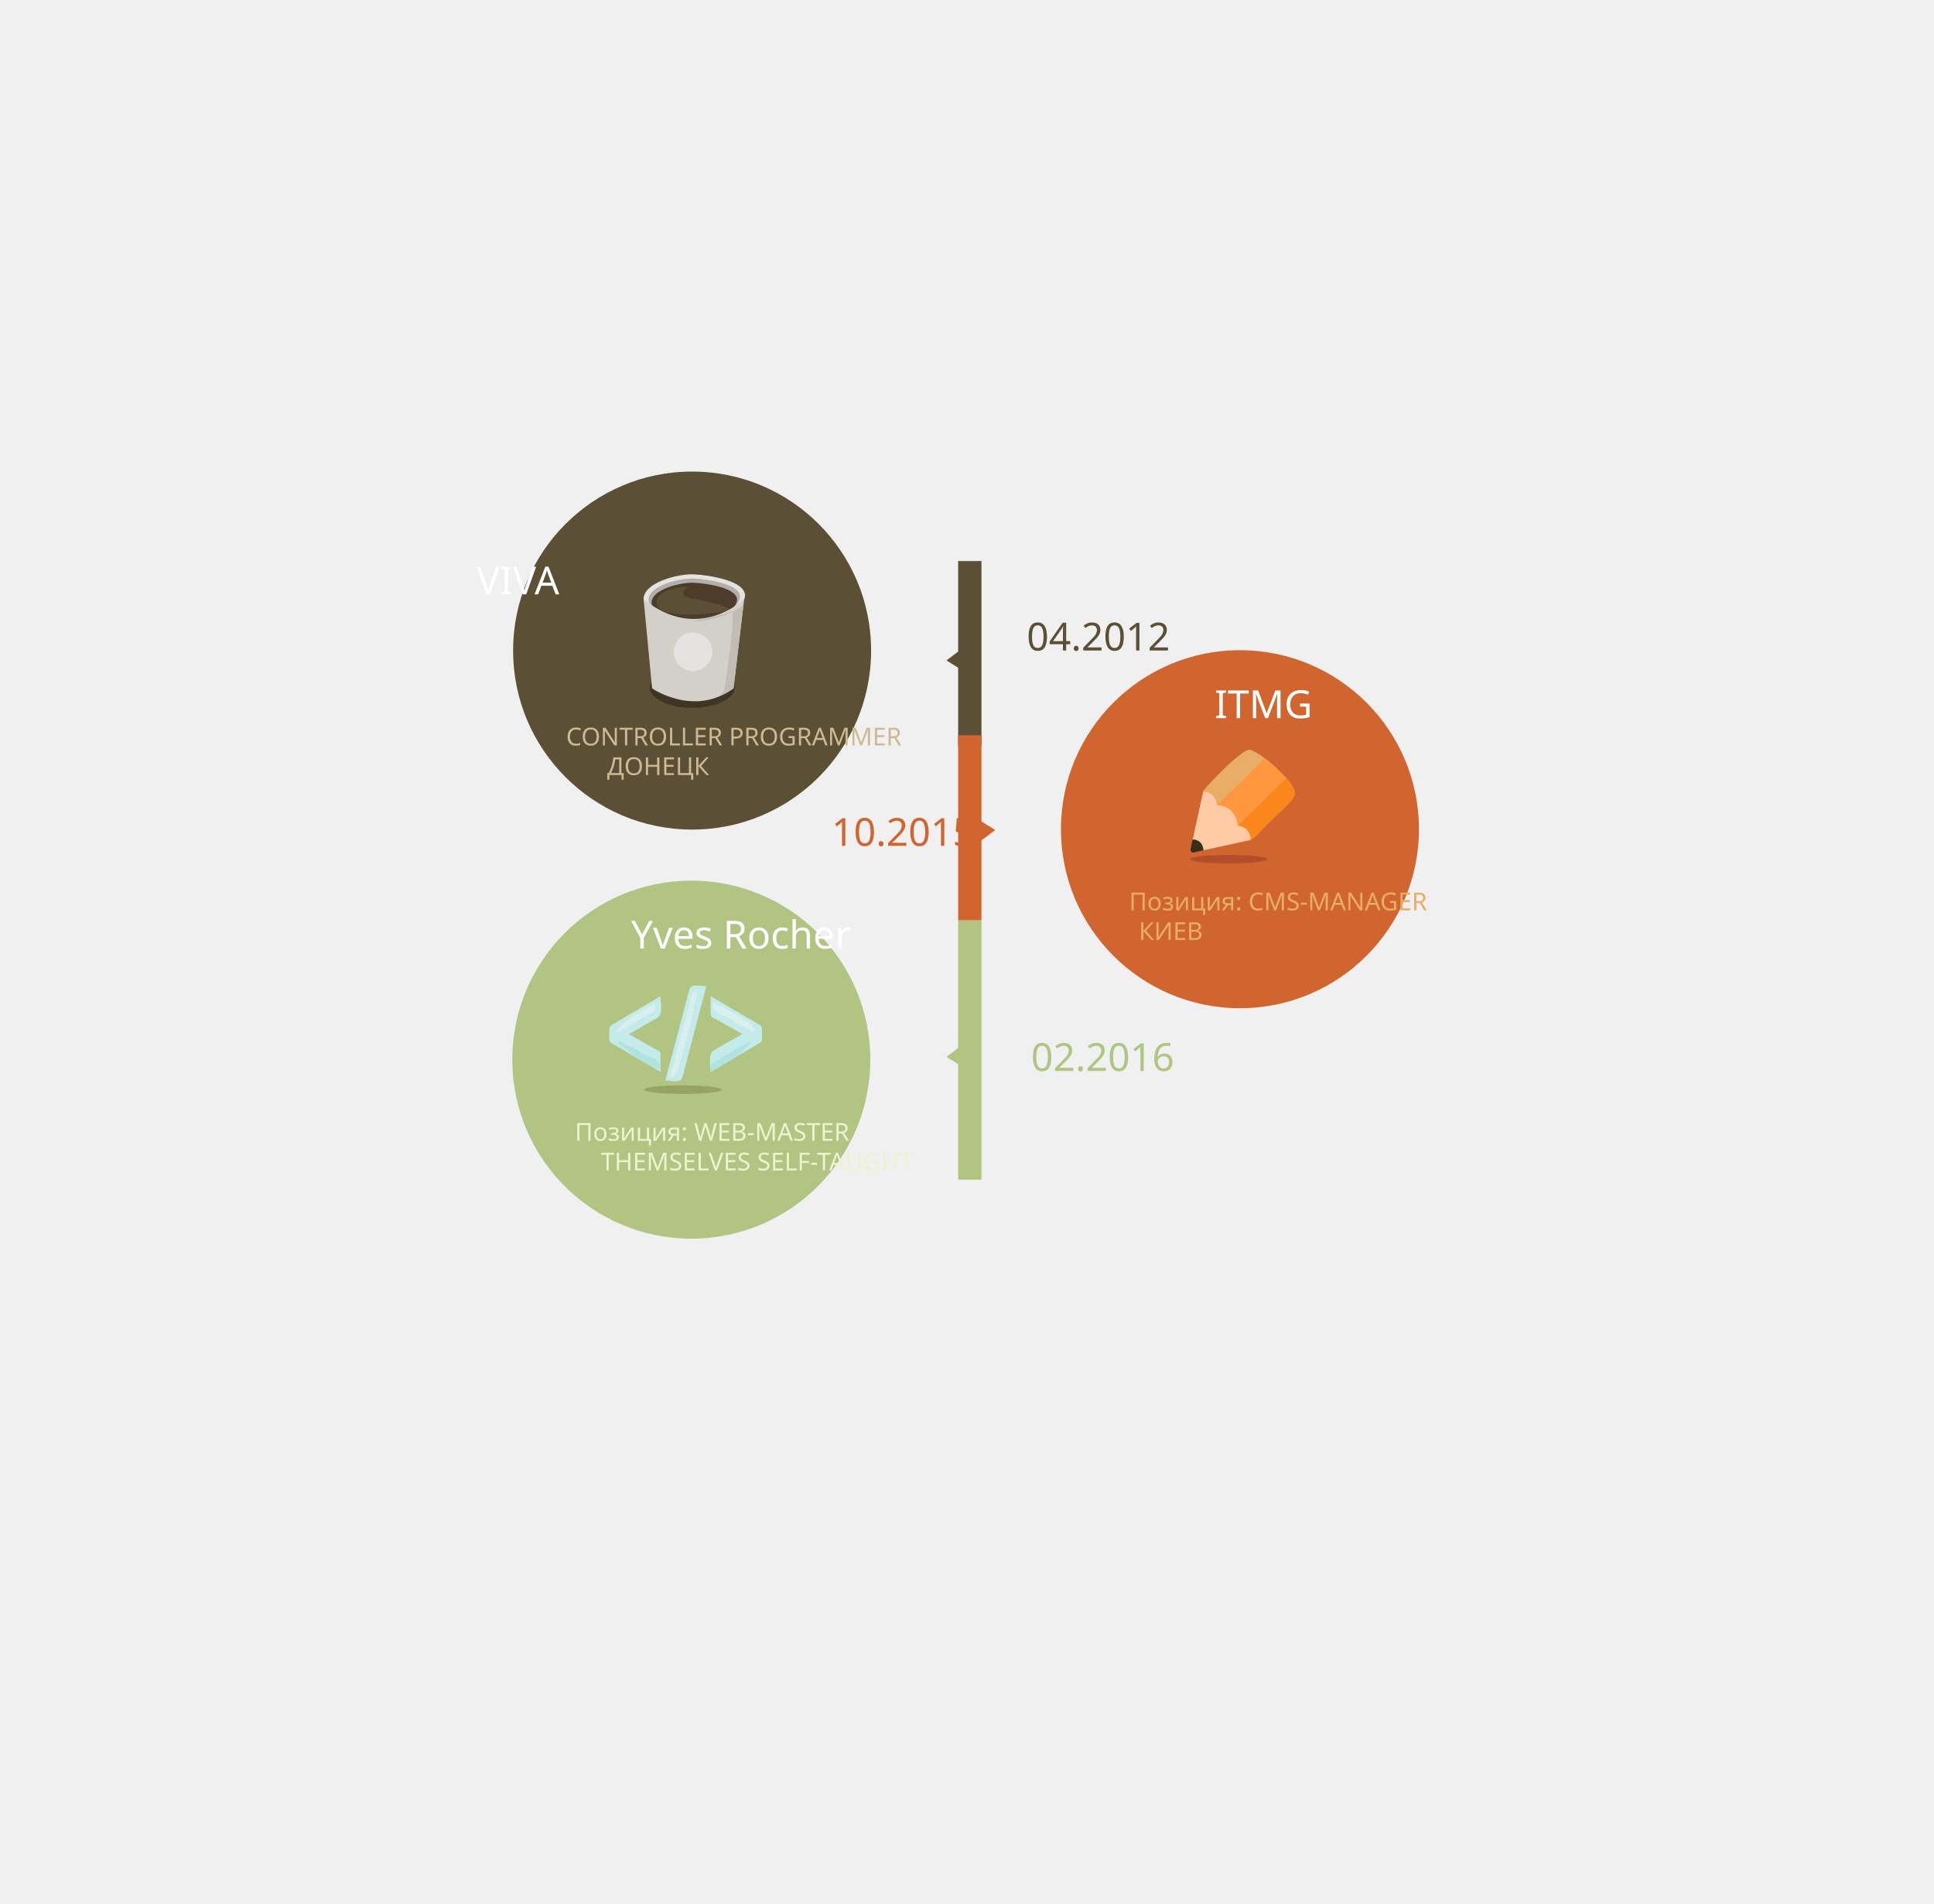
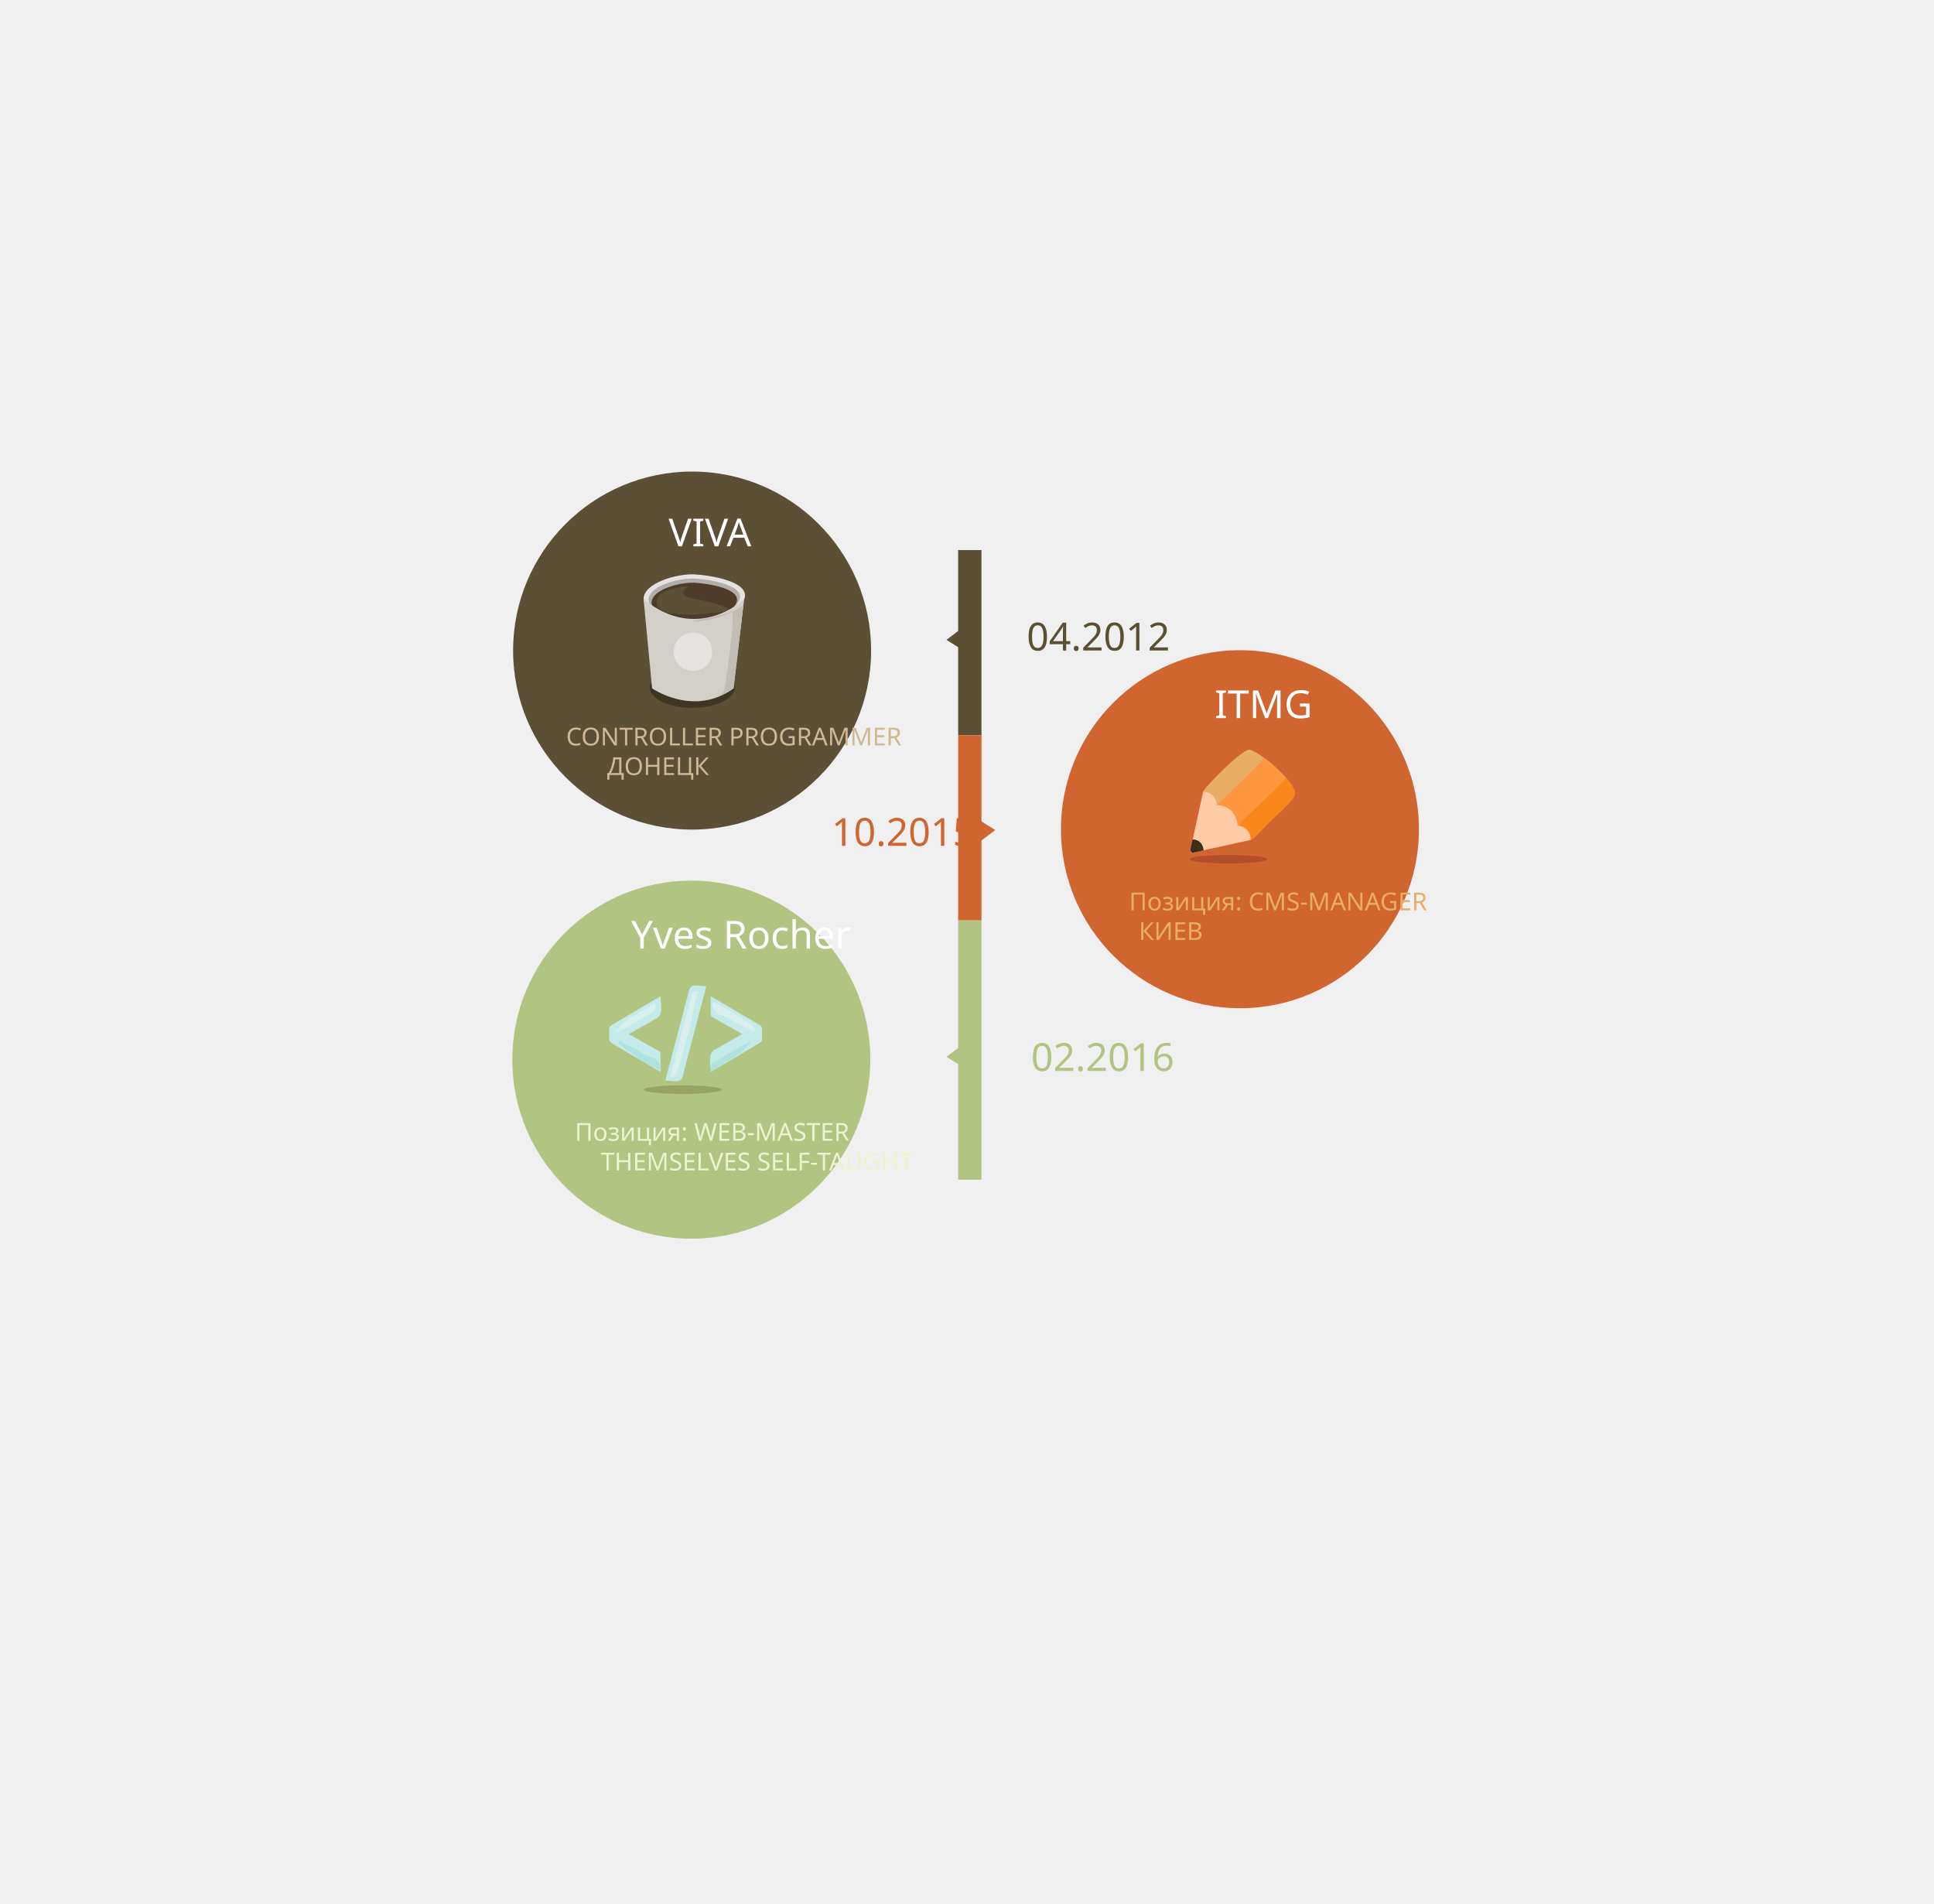
<svg xmlns="http://www.w3.org/2000/svg" version="1.1" id="InteractiveSVG" x="0px" y="0px" width="1024px" height="1008px" viewBox="0 0 1024 1388" enable-background="new 0 0 1024 1388" xml:space="preserve">
  <g id="timeline">
    <g id="viva">
-       <rect x="505.545" y="409" fill="#5B4F35" width="17" height="135" />
-       <polyline fill="#5B4F35" points="509.334,472.132 497.023,481.456 514.566,492.415   " />
+       <rect x="505.545" y="401" fill="#5B4F35" width="17" height="135" />
+       <polyline fill="#5B4F35" points="509.334,457.132 497.023,466.456 514.566,477.415   " />
      <g>
        <text transform="matrix(1 0 0 1 555.5449 474.2139)" fill="#5B4F35" font-family="'LeagueGothic'" font-size="28.225">04.2012</text>
      </g>
      <g id="viva-badge">
        <circle fill="#5B4F35" cx="311.581" cy="474.273" r="130.5" />
        <g id="viva-title">
-           <text transform="matrix(1 0 0 1 154.416 433.2793)" fill="#FFFFFF" font-family="'LeagueGothic'" font-size="28.225">VIVA</text>
+           <text transform="matrix(1 0 0 1 294.416 398.2793)" fill="#FFFFFF" font-family="'LeagueGothic'" font-size="28.225">VIVA</text>
        </g>
        <g id="viva-details">
          <g id="viva-icon">
            <path fill="#E5E2DF" d="M309.772,453.977c0,0-33.564-4.988-33.564-17.213c0-12.221,25.302-18.59,36.662-18.069       c11.36,0.517,43.72,5.336,36.146,19.447C341.443,452.255,309.772,453.977,309.772,453.977z" />
            <ellipse fill="#3F3524" cx="311.706" cy="501.148" rx="31" ry="14.875" />
            <path fill="#B2AFAB" d="M310.105,452.25c0,0-30.283-4.311-30.283-14.859c0-10.551,22.829-16.049,33.078-15.603       c10.249,0.446,39.441,4.604,32.608,16.791C338.68,450.765,310.105,452.25,310.105,452.25z" />
            <path fill="#4C3C29" d="M310.308,453.28c0,0-28.29-4.025-28.29-13.881c0-9.856,21.327-14.993,30.902-14.576       c9.575,0.417,36.85,4.304,30.466,15.687S310.308,453.28,310.308,453.28z" />
            <path fill="#5B4F35" d="M308.74,427.438c0,0-25.475,1.38-22.893,13.081c2.582,11.704,40.105,6.717,49.572,5.164       c9.467-1.55-7.717-6.643-23.194-9.261C298.425,434.088,308.74,427.438,308.74,427.438z" />
            <path fill="#D3CFC9" d="M276.208,436.764l6.196,65.063c0,0,30.466,21.171,59.383,0l7.746-65.063       C349.533,436.764,315.969,469.295,276.208,436.764z" />
            <path fill="#C1BCB4" d="M310.547,453.029c0,0,21.171,0.671,38.47-11.932l-7.229,60.729c0,0-12.646,9.253-27.624,9.398       c0,0,19.362-0.71,20.911-8.714s9.145-60.402,4.815-56.801C336.796,448.297,310.547,453.029,310.547,453.029z" />
            <circle fill="#E5E2DF" cx="312.225" cy="475.104" r="14.071" />
          </g>
          <rect x="219.11" y="530.174" fill="none" width="187" height="68" />
          <text transform="matrix(1 0 0 1 219.7134 543.4023)" fill="#CEB995" font-family="'LeagueGothic'" font-size="18">CONTROLLER PROGRAMMER</text>
          <text transform="matrix(1 0 0 1 249.6372 565.0039)" fill="#CEB995" font-family="'LeagueGothic'" font-size="18">ДОНЕЦК</text>
        </g>
      </g>
    </g>
    <g id="itmg">
      <rect x="505.545" y="536" fill="#D1652F" width="17" height="135" />
      <polyline fill="#D1652F" points="520.256,614.415 532.566,605.092 515.023,594.132   " />
      <text transform="matrix(1 0 0 1 413.2793 616.6328)" fill="#D1652F" font-family="'LeagueGothic'" font-size="28.225">10.2015</text>
      <g id="itmg-badge">
        <circle fill="#D1652F" cx="711" cy="604.5" r="130.5" />
        <g id="itmg-title">
          <text transform="matrix(1 0 0 1 692.4639 523.5059)" fill="#FFFFFF" font-family="'LeagueGothic'" font-size="28.225">ITMG</text>
        </g>
        <g id="itmg-details">
          <rect x="616.468" y="650.4" fill="none" width="187" height="68" />
          <text transform="matrix(1 0 0 1 630.1738 663.6289)" fill="#E8AD67" font-family="'LeagueGothic'" font-size="18">Позиция: CMS-MANAGER</text>
          <text transform="matrix(1 0 0 1 637.2568 685.2305)" fill="#E8AD67" font-family="'LeagueGothic'" font-size="18">КИЕВ</text>
          <g>
            <ellipse fill="#B24E2B" cx="702.667" cy="626.357" rx="28.333" ry="3.108" />
            <path fill="#E8AD67" d="M747.848,571.088c-1.031-1.348-2.066-2.696-3.104-4.044c-0.12-0.09-0.126-0.073-0.021,0.049       c-6.992-6.938-16.916-17.188-26.563-20.604c-6.818,0.049-34.996,29.881-34.142,30.987c3.136,4.072,7.953,7.688,11.637,11.258       c6.826,6.612,14.438,18.08,22.894,22.438c1.931,0.993,13.041-11.333,14.405-12.698       C740.178,591.256,756.135,581.434,747.848,571.088C746.795,569.753,748.896,572.398,747.848,571.088z" />
            <path fill="#E8AD67" d="M747.744,565.267c-0.063-0.094-0.163-0.25-0.324-0.492C747.55,564.969,747.67,565.153,747.744,565.267z       " />
            <path fill="#FFCBA6" d="M674.914,620.213c0.208,0.291,0.407,0.587,0.604,0.885c0.246,0.143,0.49,0.287,0.734,0.438       c0.109,0.005,0.215,0.02,0.324,0.021l42.611-9.315l-35.033-35.034l-9.229,42.196       C674.922,619.673,674.912,619.943,674.914,620.213z" />
            <path fill="#FF9740" d="M744.743,567.044c-5.46-5.326-9.369-9.872-15.87-14.435c-10.965,11.813-23.418,23.102-34.816,34.499       c2.159,2.154,12.971,15.569,15.816,14.505c3.752-1.406,6.417-6.339,9.303-9.068       C721.91,589.957,745.939,568.634,744.743,567.044C744.712,567.025,744.813,567.135,744.743,567.044z" />
            <path fill="#FA871C" d="M747.848,571.088c-1.156-1.463-2.191-3.245-3.193-4.101c0.431,0.597-21.375,21.366-23.58,23.567       c-1.896,1.896-12.609,10.944-10.925,12.646c2.837,2.854,5.636,6.324,8.563,9.084c1.121,1.056,9.459-8.576,10.964-10.082       c5.245-5.244,9.55-9.049,14.794-14.293C751.135,581.246,753.733,578.44,747.848,571.088       C746.795,569.753,749.34,572.971,747.848,571.088z" />
            <path fill="#FFCBA6" d="M694.057,587.108c0,0,0.004-9.531-9.896-9.901l0.313,4.566L694.057,587.108z" />
            <path fill="#FFCBA6" d="M718.831,611.882c0,0,0.003-9.531-9.901-9.897l0.313,4.563L718.831,611.882z" />
            <path fill="#FFCBA6" d="M709.29,602.341c0,0,0.005-14.862-15.44-15.438l0.489,7.119L709.29,602.341z" />
            <path fill="#3A2F19" d="M674.938,618.93c-0.016,0.432-0.021,0.855-0.021,1.283c0.208,0.291,0.407,0.587,0.604,0.885       c0.244,0.143,0.488,0.287,0.732,0.438c0.218,0.009,0.426,0.037,0.646,0.051l7.57-1.656l-0.045-0.045       c0-0.026-0.006-7.65-7.94-7.957v0.017l-0.016-0.017L674.938,618.93z" />
          </g>
        </g>
      </g>
    </g>
    <g id="yr">
      <rect x="505.545" y="671" fill="#B1C482" width="17" height="189" />
      <polyline fill="#B1C482" points="509.334,761.133 497.023,770.455 514.566,781.415   " />
      <text transform="matrix(1 0 0 1 558.6953 780.7109)" fill="#B1C482" font-family="'LeagueGothic'" font-size="28.225">02.2016</text>
      <g id="yr-badge">
        <circle fill="#B1C482" cx="311" cy="772.5" r="130.5" />
        <g id="yr-title">
          <text transform="matrix(1 0 0 1 267.0991 691.5059)" fill="#FFFFFF" font-family="'LeagueGothic'" font-size="28.225">Yves Rocher</text>
        </g>
        <g id="yr-details">
          <rect x="215.893" y="818.4" fill="none" width="187" height="68" />
          <text transform="matrix(1 0 0 1 226.1045 831.6289)" fill="#EBF4CE" font-family="'LeagueGothic'" font-size="18">Позиция: WEB-MASTER</text>
          <text transform="matrix(1 0 0 1 244.9507 853.2305)" fill="#EBF4CE" font-family="'LeagueGothic'" font-size="18">THEMSELVES SELF-TAUGHT</text>
          <g>
            <g>
              <path fill="#C5EAEA" d="M288.536,781.442c-7.41-4.364-14.82-8.729-22.229-13.096c-4.238-2.491-8.476-4.987-12.713-7.483        c-3.251-1.914-2.378-2.964-2.378-6.992s-0.872-5.076,2.378-6.995c4.238-2.502,8.476-5.004,12.713-7.506        c7.41-4.375,14.82-8.75,22.229-13.125c0,5.268,2.337,13.159-2.585,15.964c-6.823,3.889-13.646,7.776-20.469,11.664        c6.484,3.668,12.968,7.337,19.452,11.005c2.426,1.372,3.602,1.264,3.602,4.002        C288.536,773.067,288.536,777.255,288.536,781.442L288.536,781.442z" />
              <path fill="#C5EAEA" d="M321.934,718.935c-3.695,14.128-7.396,28.258-11.096,42.385c-2.045,7.813-4.091,15.626-6.136,23.438        c-1.417,5.411-7.584,2.955-12.645,2.955c3.723-14.127,7.447-28.254,11.17-42.381c2.059-7.813,4.118-15.626,6.177-23.438        C310.825,716.502,316.882,718.935,321.934,718.935L321.934,718.935z" />
              <path fill="#C5EAEA" d="M325.124,726.245c7.41,4.354,14.82,8.706,22.229,13.06c4.238,2.489,8.479,4.979,12.717,7.473        c3.083,1.812,2.378,2.422,2.378,6.252c0,3.175,1.091,5.734-1.687,7.375c-4.002,2.359-8.005,4.727-12.008,7.09        c-7.877,4.646-15.754,9.302-23.631,13.952c0-5.269-2.336-13.16,2.583-15.963c6.816-3.888,13.634-7.771,20.452-11.652        c-6.479-3.672-12.957-7.344-19.438-11.016c-2.424-1.374-3.599-1.27-3.599-4.007        C325.124,734.62,325.124,730.433,325.124,726.245L325.124,726.245z" />
            </g>
            <g>
              <path fill="#D8EFEE" d="M262.599,749.777c3.488-2.453,7.213-4.396,11.053-6.573c3.574-2.025,6.571-4.487,10.172-5.979        c0.282-1.014,0.618-1.981,1.028-2.898c0.002-1.027-0.104-2.147-0.357-3.396c-9.313,6.521-23.597,12.796-29.029,22.021        c1.146-0.422,2.27-0.896,3.359-1.459C260.06,750.847,261.323,750.294,262.599,749.777z" />
              <path fill="#D8EFEE" d="M296.609,785.691c1.562-0.972,2.794-2.034,3.74-4.275c1.004-2.382,1.871-4.866,2.675-7.343        c1.916-5.901,2.993-12.075,4.829-18c1.9-6.132,3.223-12.047,4.358-18.409c0.896-5.016,2.386-9.813,3.716-14.676h-3.141        c-0.424,0.224-0.813,0.501-1.146,0.847l-12.5,47.433c0.883,1.656,0.261,4.088-1.283,4.864l-2.45,9.298        c0.297,0.037,0.597,0.086,0.899,0.166C296.409,785.623,296.507,785.661,296.609,785.691z" />
              <path fill="#D8EFEE" d="M331.876,739.698c3.642,1.318,7.204,2.412,10.216,4.938c3.1,2.604,7.588,3.313,10.954,5.587        c0.899,0.607,1.669,1.357,2.418,2.123c8.896-3.691-22.87-18.577-28.78-22.05c-0.201,1.688-0.139,3.137,0.133,4.416        C328.264,736.688,329.545,738.854,331.876,739.698z" />
            </g>
            <ellipse fill="#96A362" cx="304.667" cy="794.357" rx="28.333" ry="3.108" />
            <path fill="#B0E2DE" d="M347.197,762.58c-3.488,2.453-7.213,4.396-11.057,6.573c-3.57,2.021-6.567,4.483-10.172,5.979       c-0.278,1.018-0.618,1.985-1.024,2.902c-0.002,1.023,0.104,2.146,0.354,3.393c9.313-6.521,23.601-12.796,29.029-22.019       c-1.146,0.422-2.271,0.892-3.359,1.459C349.736,761.511,348.473,762.063,347.197,762.58z" />
            <path fill="#B0E2DE" d="M268.647,768.78c0.79,0.558,1.545,1.141,2.29,1.729c1.611,0.937,3.182,1.946,4.727,3.019       c3.847,2.662,8.484,4.511,12.657,6.713c0.149-1.52,0.084-2.85-0.163-4.022c-1.45-1.972-2.732-4.138-5.063-4.979       c-3.642-1.322-7.204-2.412-10.216-4.94c-3.096-2.6-7.588-3.313-10.954-5.587c-0.899-0.604-1.669-1.354-2.418-2.123       c-1.312,0.545-1.733,1.335-1.49,2.295C261.44,763.69,265.01,766.213,268.647,768.78z" />
          </g>
        </g>
      </g>
    </g>
  </g>
</svg>
